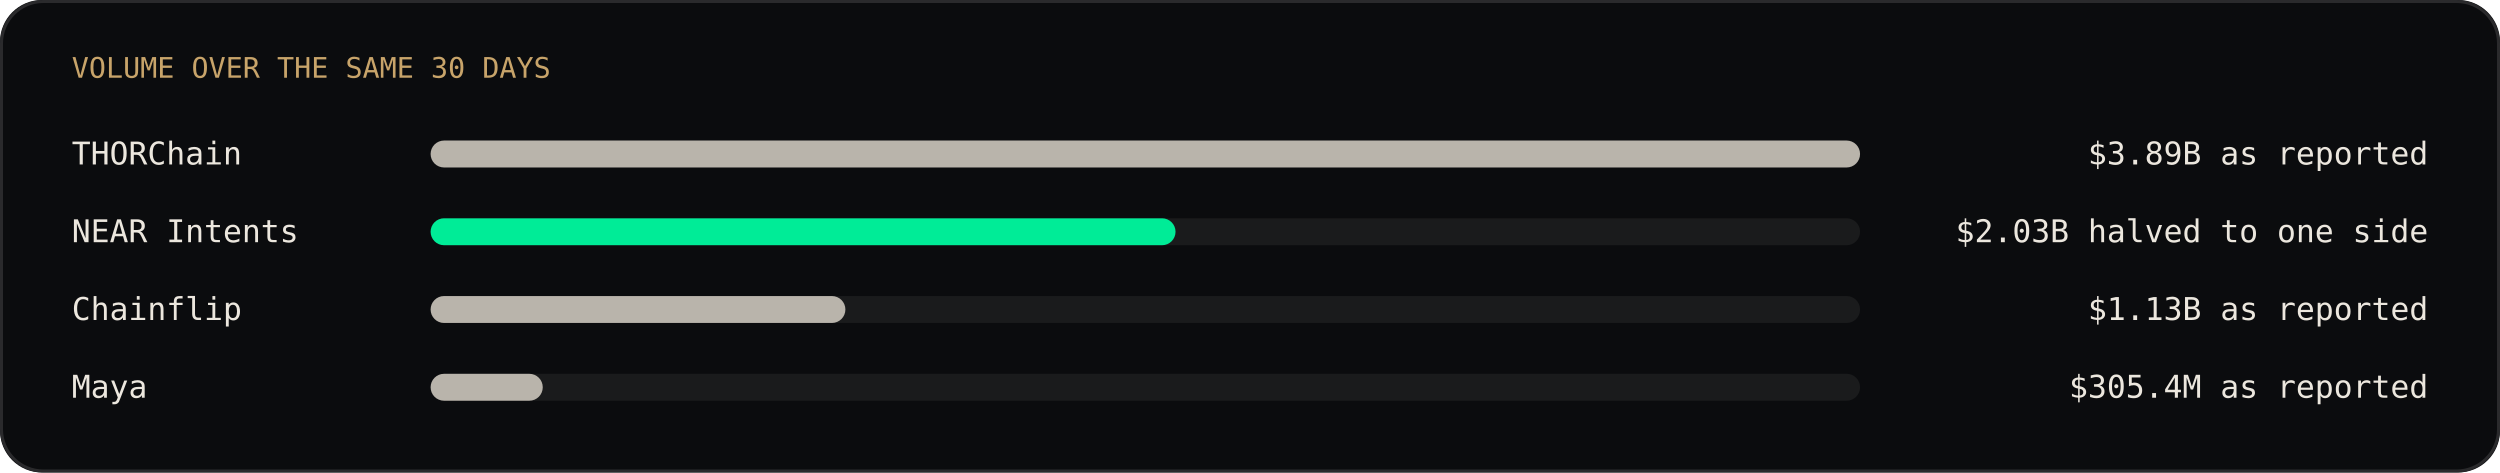
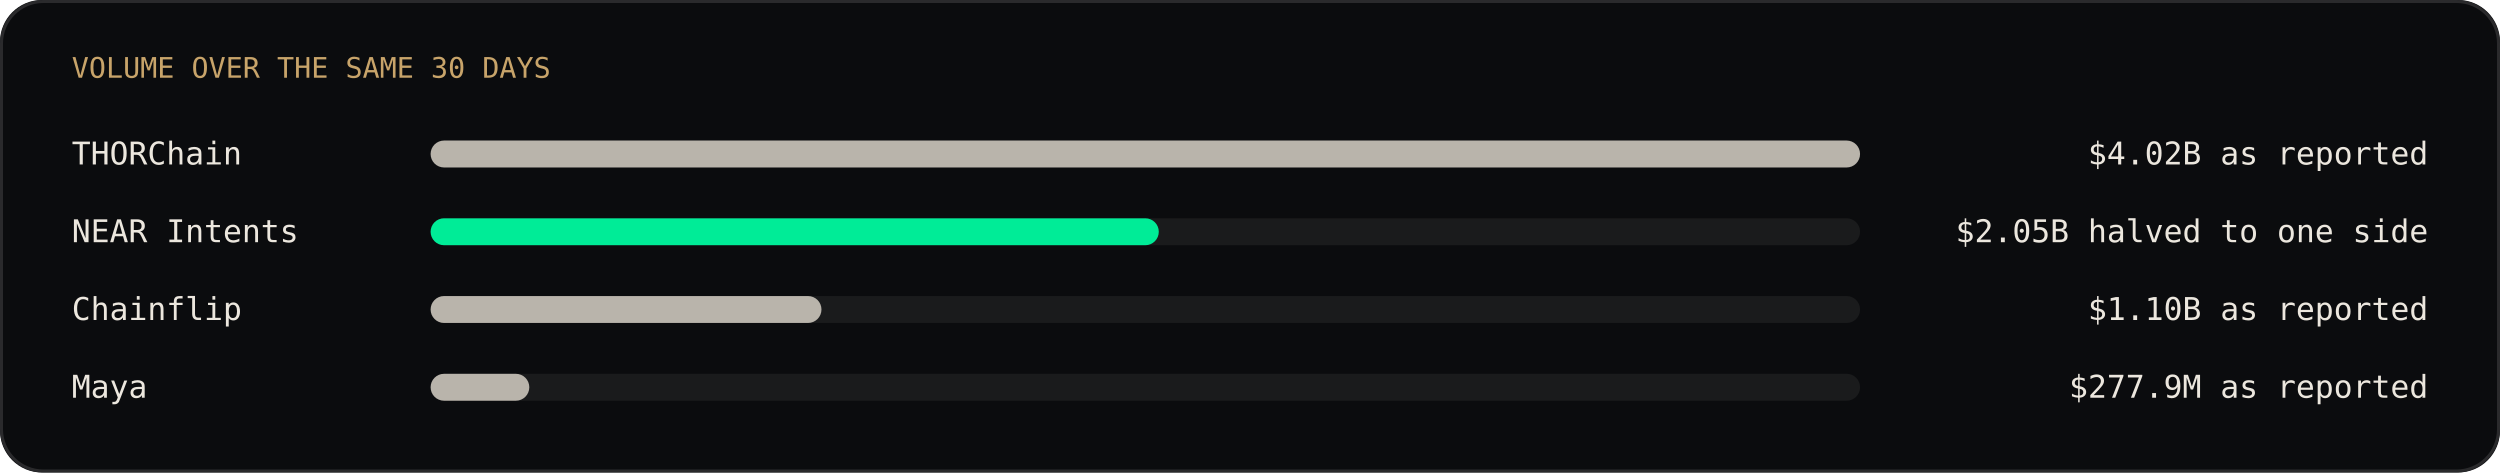
<svg xmlns="http://www.w3.org/2000/svg" viewBox="0 0 836 158" width="836" height="158" font-family="'JetBrains Mono', ui-monospace, SFMono-Regular, Menlo, Consolas, monospace" font-size="9">
  <rect width="836" height="158" rx="14" fill="#0b0c0e" />
  <rect x="0.5" y="0.5" width="835" height="157" rx="14" fill="none" stroke="#2a2a2c" />
  <text x="24.0" y="26.0" fill="#c8a46a" font-size="9.5" font-weight="500" text-anchor="start">VOLUME OVER THE SAME 30 DAYS</text>
  <text x="24.0" y="55.0" fill="#ece7de" font-size="10.5" font-weight="400" text-anchor="start">THORChain</text>
  <rect x="144.0" y="47.0" width="478.0" height="9" rx="4.5" fill="#ece7de" fill-opacity="0.07" />
  <rect x="144.0" y="47.0" width="478.0" height="9" rx="4.5" fill="#b9b4ab" />
-   <text x="812.0" y="55.0" fill="#ece7de" font-size="10.5" font-weight="400" text-anchor="end">$3.89B  as reported</text>
+   <text x="812.0" y="55.0" fill="#ece7de" font-size="10.5" font-weight="400" text-anchor="end">$4.02B  as reported</text>
  <text x="24.0" y="81.0" fill="#ece7de" font-size="10.5" font-weight="400" text-anchor="start">NEAR Intents</text>
  <rect x="144.0" y="73.0" width="478.0" height="9" rx="4.5" fill="#ece7de" fill-opacity="0.07" />
-   <rect x="144.0" y="73.0" width="249.1" height="9" rx="4.5" fill="#00ec97" />
-   <text x="812.0" y="81.0" fill="#ece7de" font-size="10.5" font-weight="400" text-anchor="end">$2.03B  halved to one side</text>
+   <rect x="144.0" y="73.0" width="243.5" height="9" rx="4.5" fill="#00ec97" />
+   <text x="812.0" y="81.0" fill="#ece7de" font-size="10.5" font-weight="400" text-anchor="end">$2.05B  halved to one side</text>
  <text x="24.0" y="107.0" fill="#ece7de" font-size="10.5" font-weight="400" text-anchor="start">Chainflip</text>
  <rect x="144.0" y="99.0" width="478.0" height="9" rx="4.5" fill="#ece7de" fill-opacity="0.07" />
-   <rect x="144.0" y="99.0" width="138.7" height="9" rx="4.5" fill="#b9b4ab" />
-   <text x="812.0" y="107.0" fill="#ece7de" font-size="10.5" font-weight="400" text-anchor="end">$1.13B  as reported</text>
+   <rect x="144.0" y="99.0" width="130.7" height="9" rx="4.5" fill="#b9b4ab" />
+   <text x="812.0" y="107.0" fill="#ece7de" font-size="10.5" font-weight="400" text-anchor="end">$1.10B  as reported</text>
  <text x="24.0" y="133.0" fill="#ece7de" font-size="10.5" font-weight="400" text-anchor="start">Maya</text>
  <rect x="144.0" y="125.0" width="478.0" height="9" rx="4.5" fill="#ece7de" fill-opacity="0.07" />
-   <rect x="144.0" y="125.0" width="37.5" height="9" rx="4.5" fill="#b9b4ab" />
-   <text x="812.0" y="133.0" fill="#ece7de" font-size="10.5" font-weight="400" text-anchor="end">$305.4M  as reported</text>
+   <rect x="144.0" y="125.0" width="33.0" height="9" rx="4.5" fill="#b9b4ab" />
+   <text x="812.0" y="133.0" fill="#ece7de" font-size="10.5" font-weight="400" text-anchor="end">$277.9M  as reported</text>
</svg>
